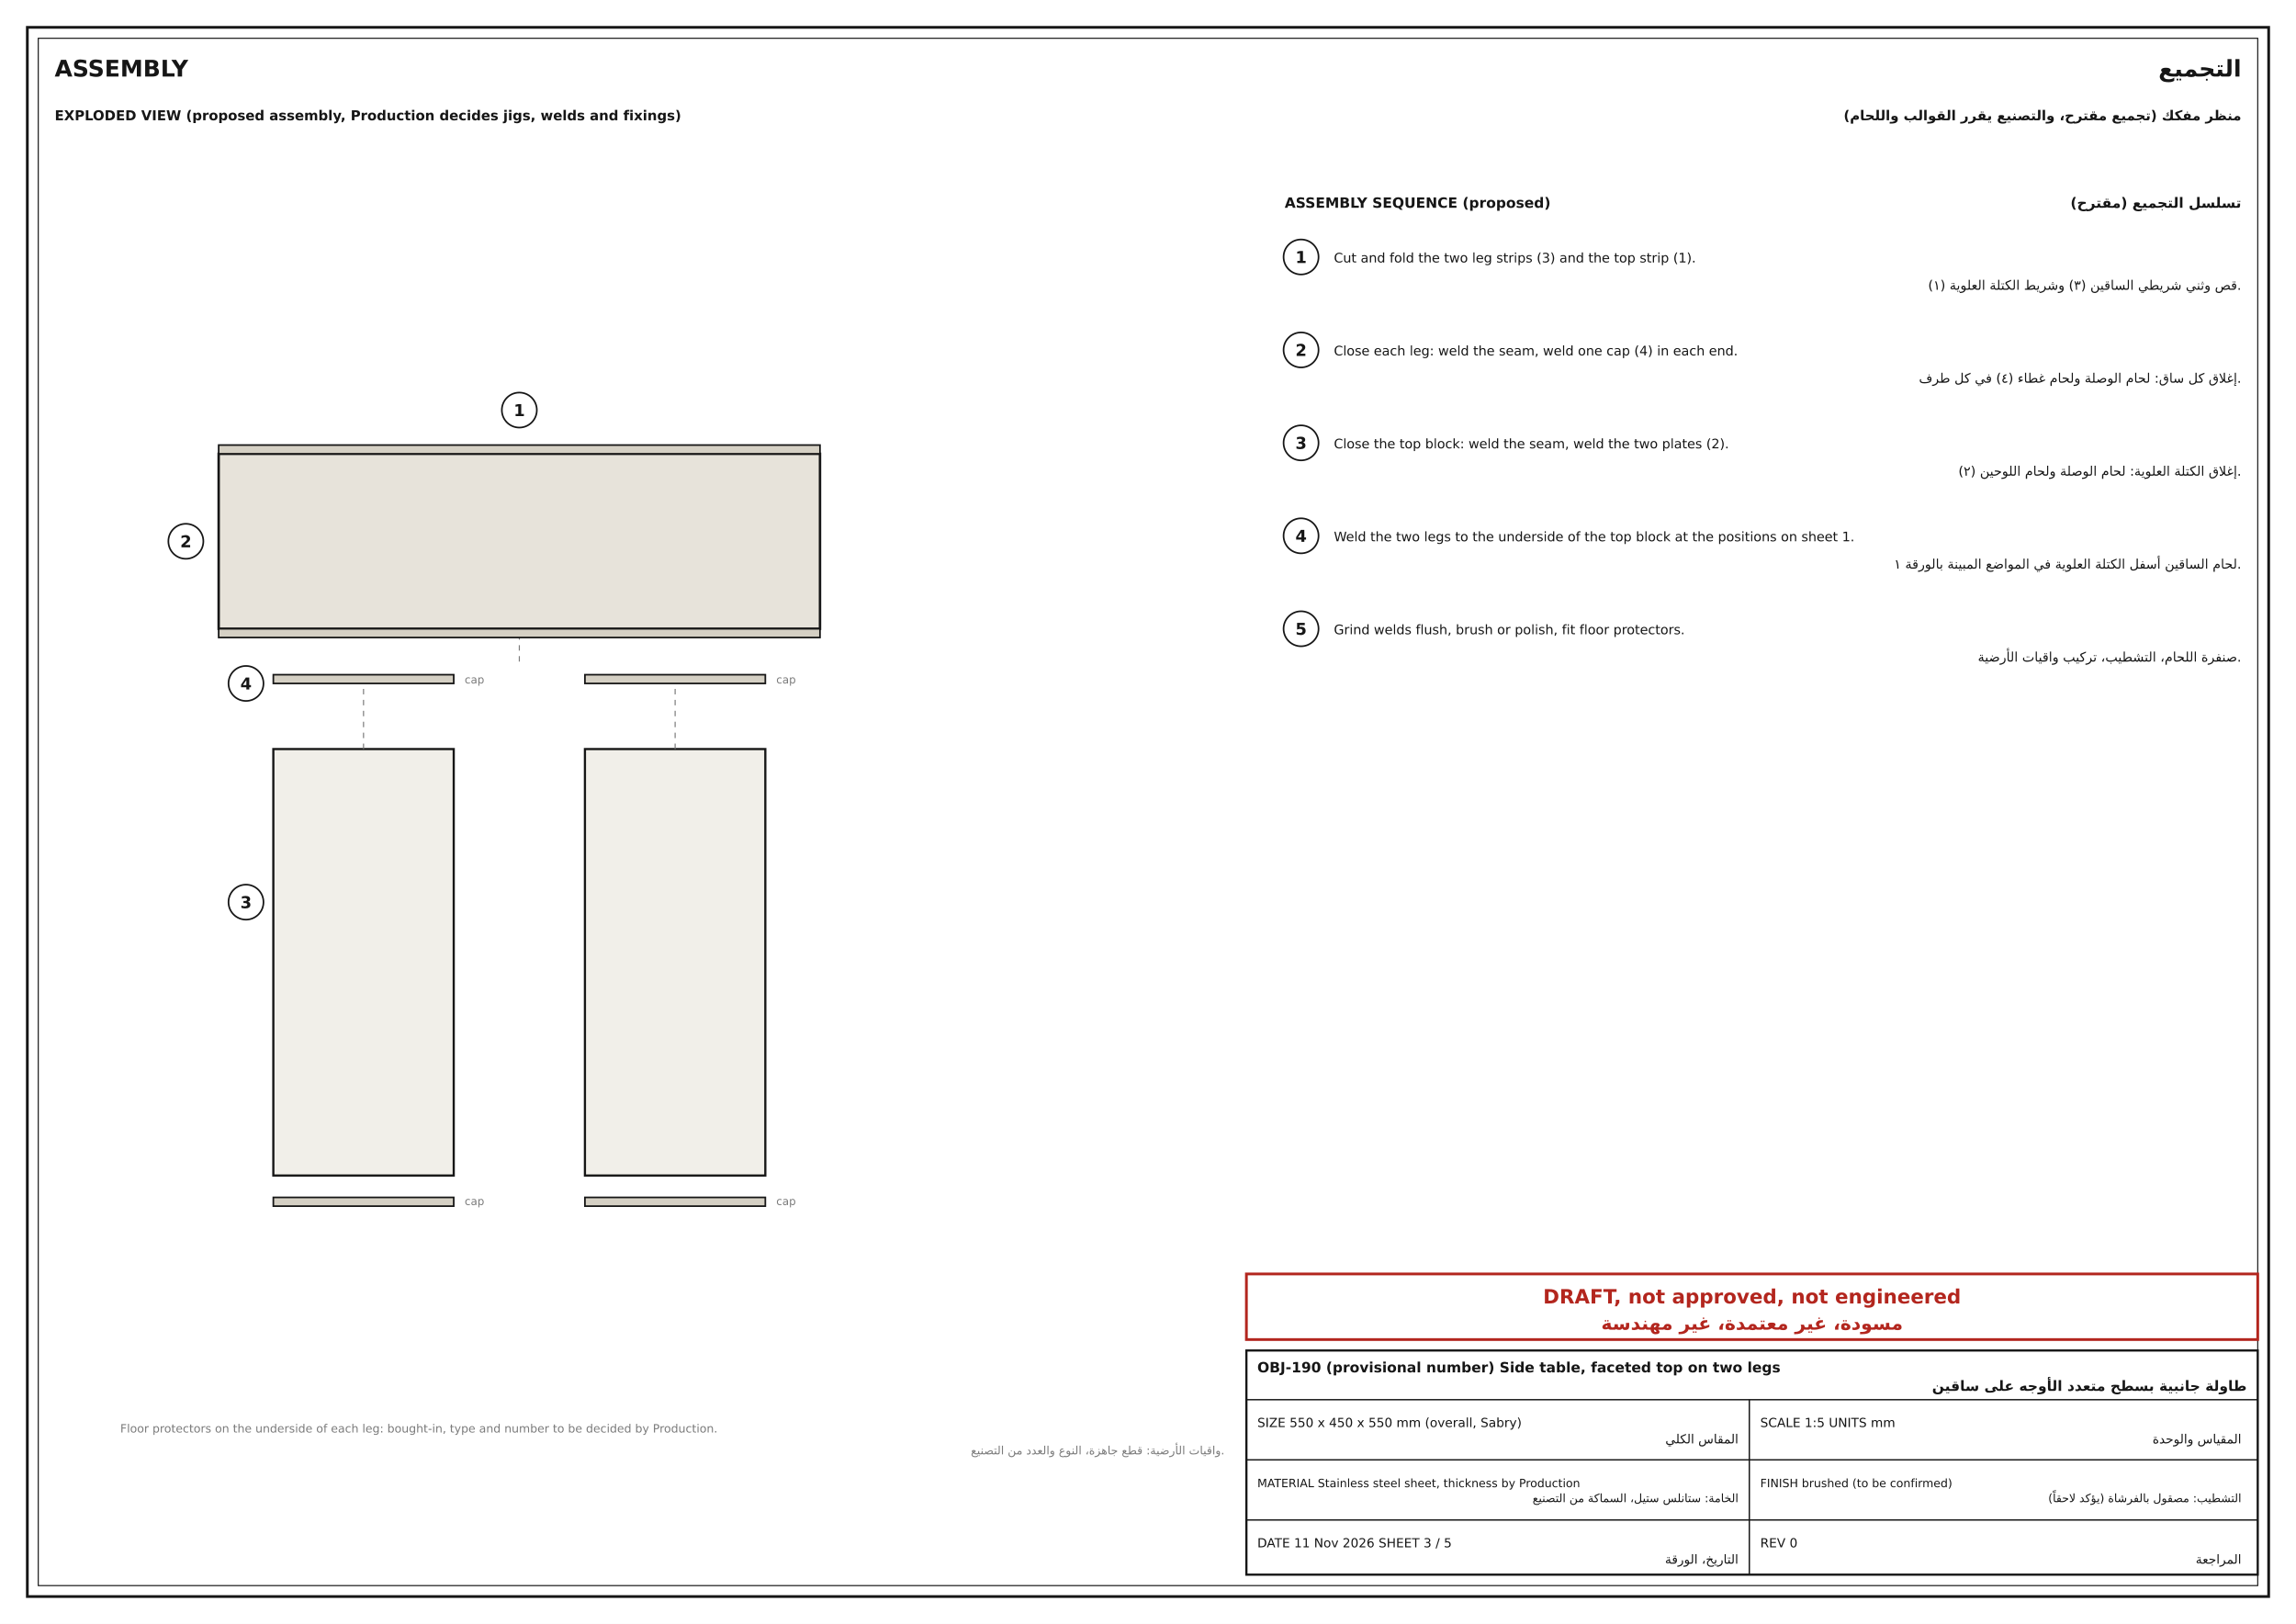
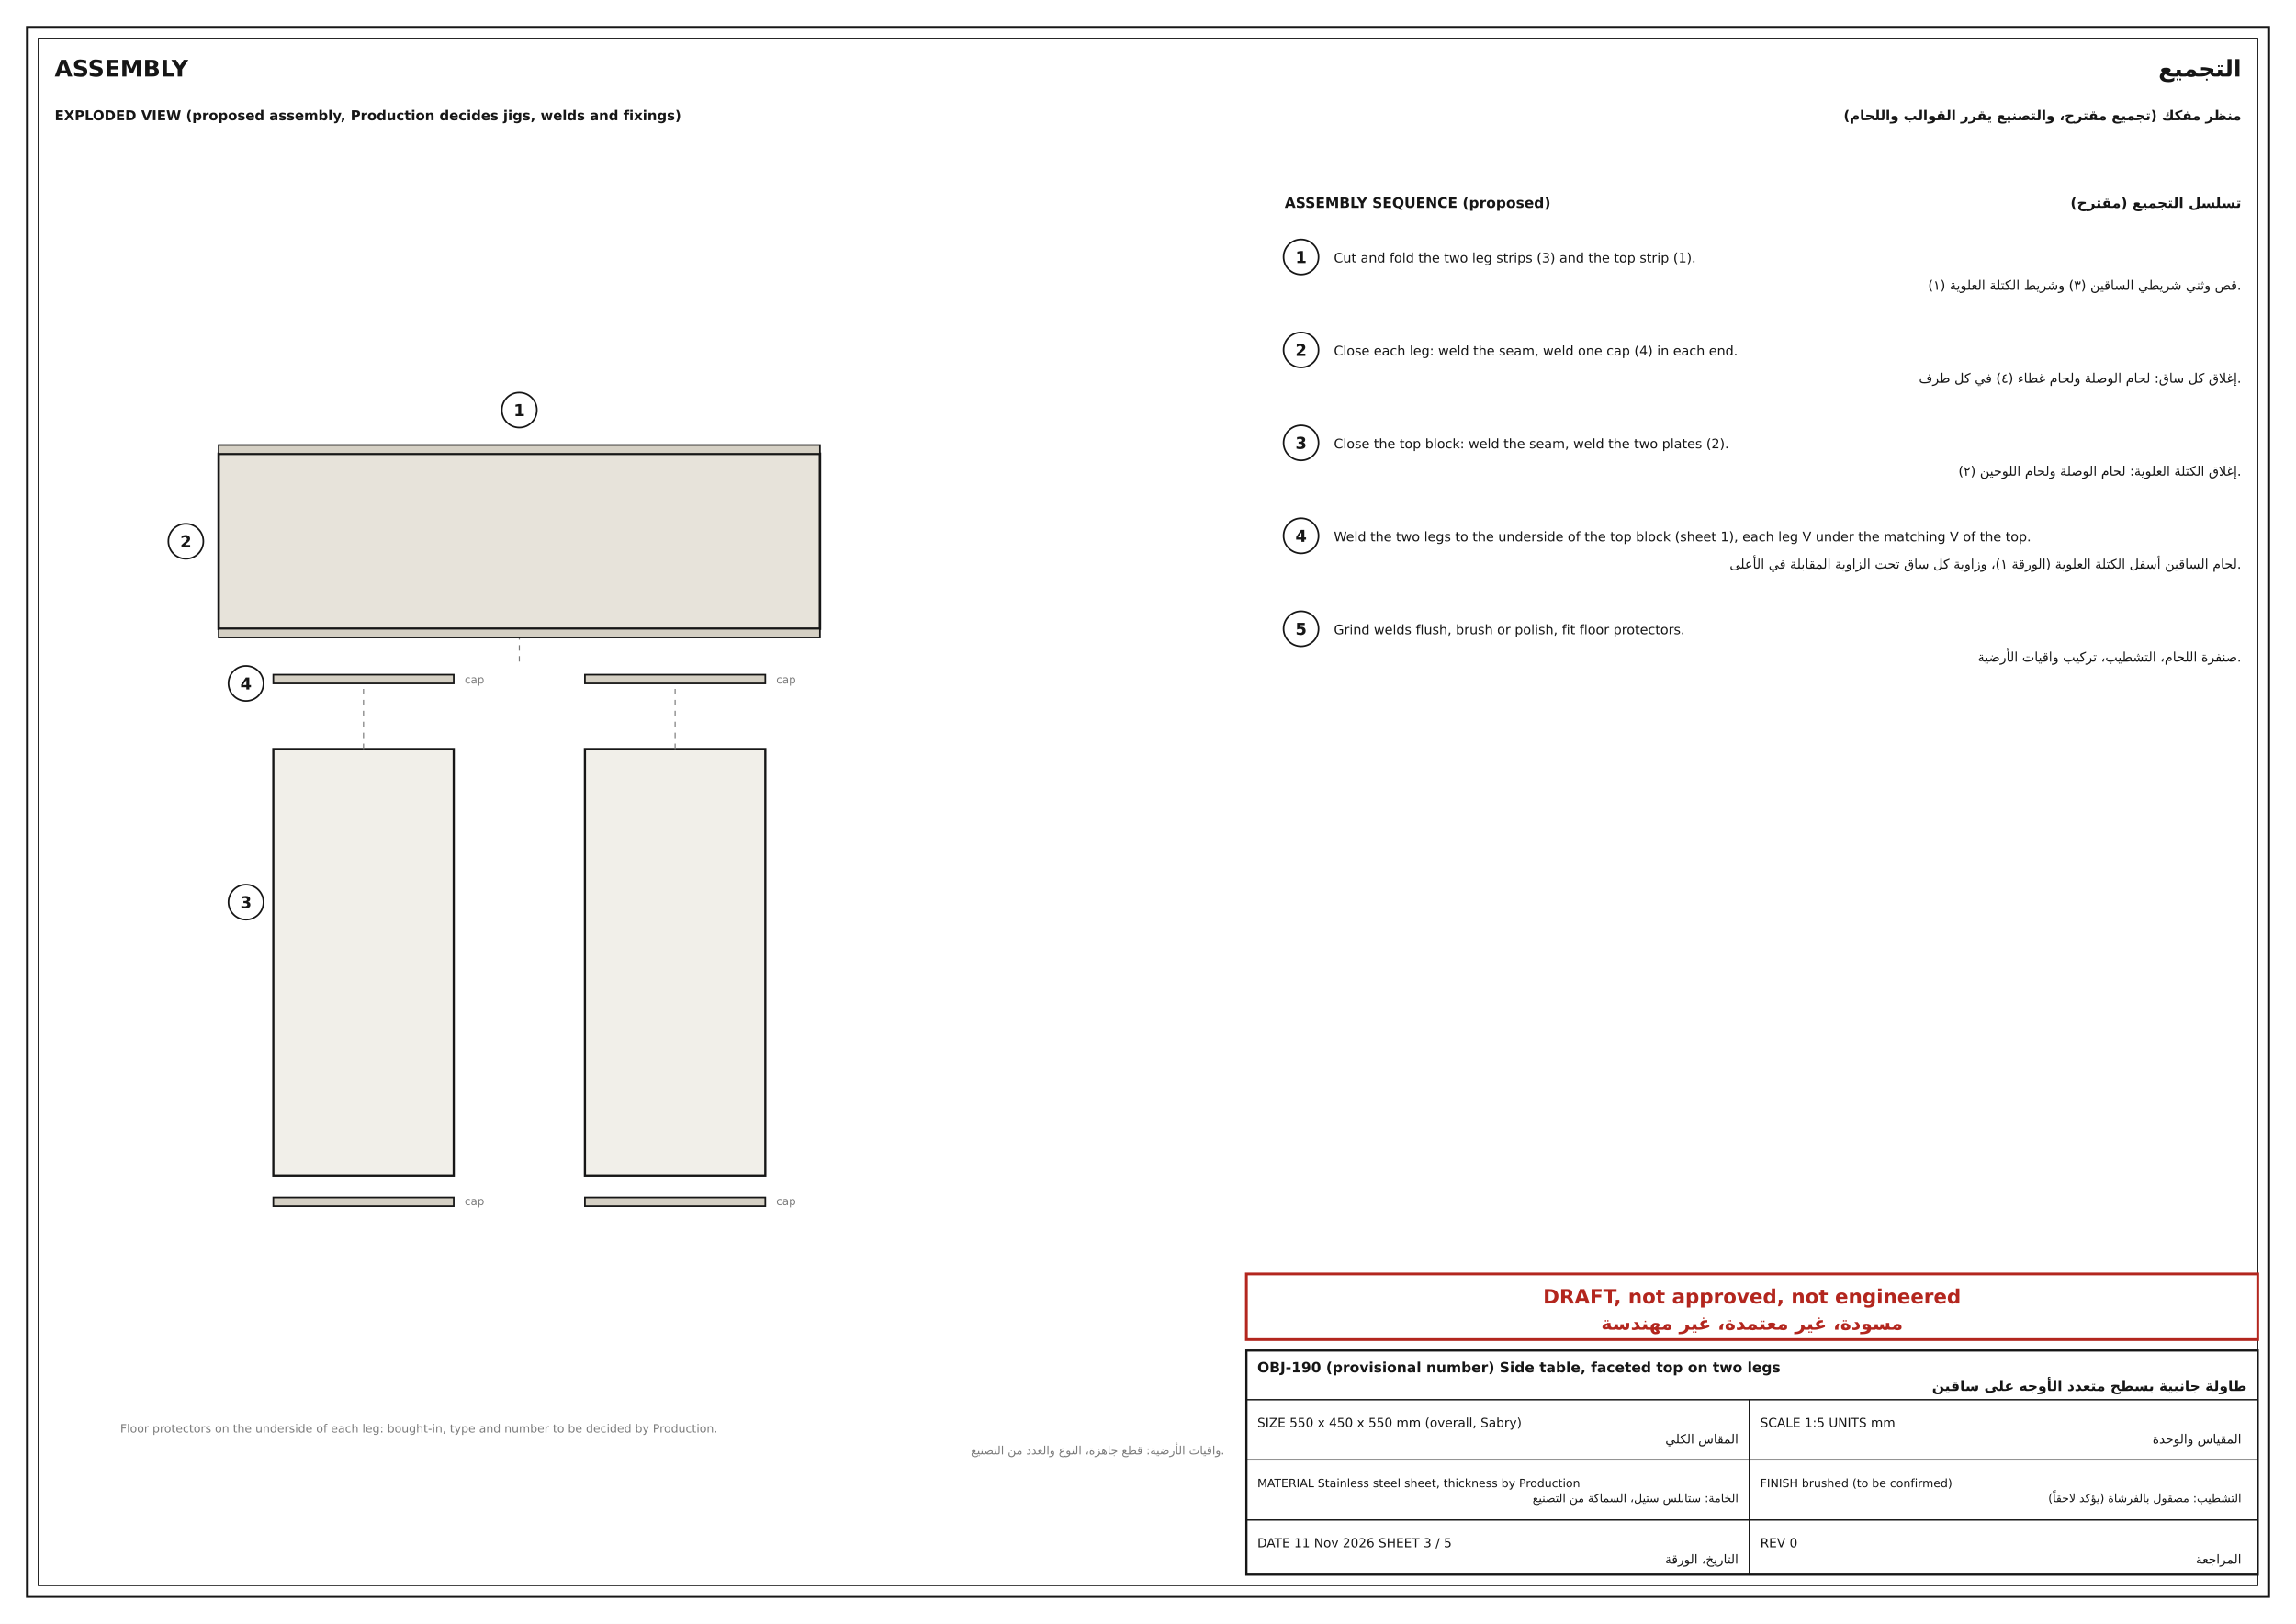
<svg xmlns="http://www.w3.org/2000/svg" viewBox="0 0 420 297" width="420mm" height="297mm">
  <rect width="420" height="297" fill="#fff" />
  <rect x="5.00" y="5.00" width="410.00" height="287.00" fill="none" stroke="#161616" stroke-width="0.5" />
  <rect x="7.00" y="7.00" width="406.00" height="283.00" fill="none" stroke="#161616" stroke-width="0.2" />
  <rect x="228.00" y="247.00" width="185.00" height="41.00" fill="#fff" stroke="#161616" stroke-width="0.4" />
  <line x1="228.00" y1="256.00" x2="413.00" y2="256.00" stroke="#161616" stroke-width="0.25" />
  <line x1="228.00" y1="267.00" x2="413.00" y2="267.00" stroke="#161616" stroke-width="0.25" />
  <line x1="228.00" y1="278.00" x2="413.00" y2="278.00" stroke="#161616" stroke-width="0.25" />
  <line x1="320.00" y1="256.00" x2="320.00" y2="288.00" stroke="#161616" stroke-width="0.25" />
  <text x="230.00" y="251.00" font-family="DejaVu Sans, Inter, Arial, sans-serif" font-size="2.6" font-weight="600" text-anchor="start" fill="#161616">OBJ-190 (provisional number)  Side table, faceted top on two legs</text>
  <text x="411.00" y="254.38" font-family="DejaVu Sans, Inter, Arial, sans-serif" font-size="2.6" font-weight="600" text-anchor="end" fill="#161616">طاولة جانبية بسطح متعدد الأوجه على ساقين</text>
  <text x="230.00" y="261.00" font-family="DejaVu Sans, Inter, Arial, sans-serif" font-size="2.3" font-weight="400" text-anchor="start" fill="#161616">SIZE  550 x 450 x 550 mm (overall, Sabry)</text>
  <text x="318.00" y="263.99" font-family="DejaVu Sans, Inter, Arial, sans-serif" font-size="2.3" font-weight="400" text-anchor="end" fill="#161616">المقاس الكلي</text>
  <text x="322.00" y="261.00" font-family="DejaVu Sans, Inter, Arial, sans-serif" font-size="2.3" font-weight="400" text-anchor="start" fill="#161616">SCALE  1:5   UNITS  mm</text>
  <text x="410.00" y="263.99" font-family="DejaVu Sans, Inter, Arial, sans-serif" font-size="2.3" font-weight="400" text-anchor="end" fill="#161616">المقياس والوحدة</text>
  <text x="230.00" y="272.00" font-family="DejaVu Sans, Inter, Arial, sans-serif" font-size="2.1" font-weight="400" text-anchor="start" fill="#161616">MATERIAL  Stainless steel sheet, thickness by Production</text>
  <text x="318.00" y="274.73" font-family="DejaVu Sans, Inter, Arial, sans-serif" font-size="2.1" font-weight="400" text-anchor="end" fill="#161616">الخامة: ستانلس ستيل، السماكة من التصنيع</text>
  <text x="322.00" y="272.00" font-family="DejaVu Sans, Inter, Arial, sans-serif" font-size="2.1" font-weight="400" text-anchor="start" fill="#161616">FINISH  brushed (to be confirmed)</text>
  <text x="410.00" y="274.73" font-family="DejaVu Sans, Inter, Arial, sans-serif" font-size="2.1" font-weight="400" text-anchor="end" fill="#161616">التشطيب: مصقول بالفرشاة (يؤكد لاحقاً)</text>
  <text x="230.00" y="283.00" font-family="DejaVu Sans, Inter, Arial, sans-serif" font-size="2.3" font-weight="400" text-anchor="start" fill="#161616">DATE  11 Nov 2026      SHEET 3 / 5</text>
  <text x="318.00" y="285.99" font-family="DejaVu Sans, Inter, Arial, sans-serif" font-size="2.3" font-weight="400" text-anchor="end" fill="#161616">التاريخ، الورقة</text>
  <text x="322.00" y="283.00" font-family="DejaVu Sans, Inter, Arial, sans-serif" font-size="2.3" font-weight="400" text-anchor="start" fill="#161616">REV  0</text>
  <text x="410.00" y="285.99" font-family="DejaVu Sans, Inter, Arial, sans-serif" font-size="2.3" font-weight="400" text-anchor="end" fill="#161616">المراجعة</text>
  <rect x="228.00" y="233.00" width="185.00" height="12.00" fill="#fff" stroke="#b3261e" stroke-width="0.5" />
  <text x="320.50" y="238.40" font-family="DejaVu Sans, Inter, Arial, sans-serif" font-size="3.6" font-weight="700" text-anchor="middle" fill="#b3261e">DRAFT, not approved, not engineered</text>
  <text x="320.50" y="243.20" font-family="DejaVu Sans, Inter, Arial, sans-serif" font-size="3.4" font-weight="700" text-anchor="middle" fill="#b3261e">مسودة، غير معتمدة، غير مهندسة</text>
  <text x="10.00" y="14.00" font-family="DejaVu Sans, Inter, Arial, sans-serif" font-size="4.2" font-weight="700" text-anchor="start" fill="#161616">ASSEMBLY</text>
  <text x="410.00" y="14.00" font-family="DejaVu Sans, Inter, Arial, sans-serif" font-size="4.2" font-weight="700" text-anchor="end" fill="#161616">التجميع</text>
  <text x="10.00" y="22.00" font-family="DejaVu Sans, Inter, Arial, sans-serif" font-size="2.5" font-weight="600" text-anchor="start" fill="#161616">EXPLODED VIEW (proposed assembly, Production decides jigs, welds and fixings)</text>
  <text x="410.00" y="22.00" font-family="DejaVu Sans, Inter, Arial, sans-serif" font-size="2.5" font-weight="600" text-anchor="end" fill="#161616">منظر مفكك (تجميع مقترح، والتصنيع يقرر القوالب واللحام)</text>
  <rect x="50.00" y="137.00" width="33.00" height="78.00" fill="#f1efe9" stroke="#161616" stroke-width="0.4" />
  <line x1="66.50" y1="137.00" x2="66.50" y2="125.00" stroke="#7a7a7a" stroke-width="0.2" stroke-dasharray="1 1" />
  <rect x="50.00" y="123.40" width="33.00" height="1.60" fill="#d5d0c4" stroke="#161616" stroke-width="0.3" />
  <text x="85.00" y="125.00" font-family="DejaVu Sans, Inter, Arial, sans-serif" font-size="2" font-weight="400" text-anchor="start" fill="#7a7a7a">cap</text>
  <rect x="50.00" y="219.00" width="33.00" height="1.60" fill="#d5d0c4" stroke="#161616" stroke-width="0.3" />
  <text x="85.00" y="220.40" font-family="DejaVu Sans, Inter, Arial, sans-serif" font-size="2" font-weight="400" text-anchor="start" fill="#7a7a7a">cap</text>
  <rect x="107.00" y="137.00" width="33.00" height="78.00" fill="#f1efe9" stroke="#161616" stroke-width="0.4" />
  <line x1="123.50" y1="137.00" x2="123.50" y2="125.00" stroke="#7a7a7a" stroke-width="0.2" stroke-dasharray="1 1" />
  <rect x="107.00" y="123.40" width="33.00" height="1.60" fill="#d5d0c4" stroke="#161616" stroke-width="0.3" />
  <text x="142.00" y="125.00" font-family="DejaVu Sans, Inter, Arial, sans-serif" font-size="2" font-weight="400" text-anchor="start" fill="#7a7a7a">cap</text>
  <rect x="107.00" y="219.00" width="33.00" height="1.60" fill="#d5d0c4" stroke="#161616" stroke-width="0.3" />
  <text x="142.00" y="220.40" font-family="DejaVu Sans, Inter, Arial, sans-serif" font-size="2" font-weight="400" text-anchor="start" fill="#7a7a7a">cap</text>
  <rect x="40.00" y="83.00" width="110.00" height="32.00" fill="#e7e3da" stroke="#161616" stroke-width="0.45" />
  <line x1="95.00" y1="121.00" x2="95.00" y2="115.00" stroke="#7a7a7a" stroke-width="0.2" stroke-dasharray="1 1" />
  <rect x="40.00" y="81.40" width="110.00" height="1.60" fill="#d5d0c4" stroke="#161616" stroke-width="0.3" />
  <rect x="40.00" y="115.00" width="110.00" height="1.60" fill="#d5d0c4" stroke="#161616" stroke-width="0.3" />
  <circle cx="95.00" cy="75.00" r="3.2" fill="#fff" stroke="#161616" stroke-width=".3" />
  <text x="95.00" y="76.10" font-family="DejaVu Sans, Inter, Arial, sans-serif" font-size="3" font-weight="600" text-anchor="middle" fill="#161616">1</text>
  <circle cx="34.00" cy="99.00" r="3.2" fill="#fff" stroke="#161616" stroke-width=".3" />
  <text x="34.00" y="100.10" font-family="DejaVu Sans, Inter, Arial, sans-serif" font-size="3" font-weight="600" text-anchor="middle" fill="#161616">2</text>
  <circle cx="45.00" cy="165.00" r="3.2" fill="#fff" stroke="#161616" stroke-width=".3" />
  <text x="45.00" y="166.10" font-family="DejaVu Sans, Inter, Arial, sans-serif" font-size="3" font-weight="600" text-anchor="middle" fill="#161616">3</text>
  <circle cx="45.00" cy="125.00" r="3.2" fill="#fff" stroke="#161616" stroke-width=".3" />
  <text x="45.00" y="126.10" font-family="DejaVu Sans, Inter, Arial, sans-serif" font-size="3" font-weight="600" text-anchor="middle" fill="#161616">4</text>
  <text x="22.00" y="262.00" font-family="DejaVu Sans, Inter, Arial, sans-serif" font-size="2.1" font-weight="400" text-anchor="start" fill="#7a7a7a">Floor protectors on the underside of each leg: bought-in, type and number to be decided by Production.</text>
  <text x="224.00" y="266.00" font-family="DejaVu Sans, Inter, Arial, sans-serif" font-size="2.1" font-weight="400" text-anchor="end" fill="#7a7a7a">واقيات الأرضية: قطع جاهزة، النوع والعدد من التصنيع.</text>
  <text x="235.00" y="38.00" font-family="DejaVu Sans, Inter, Arial, sans-serif" font-size="2.6" font-weight="600" text-anchor="start" fill="#161616">ASSEMBLY SEQUENCE (proposed)</text>
  <text x="410.00" y="38.00" font-family="DejaVu Sans, Inter, Arial, sans-serif" font-size="2.6" font-weight="600" text-anchor="end" fill="#161616">تسلسل التجميع (مقترح)</text>
  <circle cx="238.00" cy="47.00" r="3.2" fill="#fff" stroke="#161616" stroke-width=".3" />
  <text x="238.00" y="48.10" font-family="DejaVu Sans, Inter, Arial, sans-serif" font-size="3" font-weight="600" text-anchor="middle" fill="#161616">1</text>
  <text x="244.00" y="48.00" font-family="DejaVu Sans, Inter, Arial, sans-serif" font-size="2.4" font-weight="400" text-anchor="start" fill="#161616">Cut and fold the two leg strips (3) and the top strip (1).</text>
  <text x="410.00" y="53.00" font-family="DejaVu Sans, Inter, Arial, sans-serif" font-size="2.4" font-weight="400" text-anchor="end" fill="#161616">قص وثني شريطي الساقين (٣) وشريط الكتلة العلوية (١).</text>
  <circle cx="238.00" cy="64.00" r="3.2" fill="#fff" stroke="#161616" stroke-width=".3" />
  <text x="238.00" y="65.10" font-family="DejaVu Sans, Inter, Arial, sans-serif" font-size="3" font-weight="600" text-anchor="middle" fill="#161616">2</text>
  <text x="244.00" y="65.00" font-family="DejaVu Sans, Inter, Arial, sans-serif" font-size="2.4" font-weight="400" text-anchor="start" fill="#161616">Close each leg: weld the seam, weld one cap (4) in each end.</text>
  <text x="410.00" y="70.00" font-family="DejaVu Sans, Inter, Arial, sans-serif" font-size="2.4" font-weight="400" text-anchor="end" fill="#161616">إغلاق كل ساق: لحام الوصلة ولحام غطاء (٤) في كل طرف.</text>
  <circle cx="238.00" cy="81.00" r="3.2" fill="#fff" stroke="#161616" stroke-width=".3" />
  <text x="238.00" y="82.10" font-family="DejaVu Sans, Inter, Arial, sans-serif" font-size="3" font-weight="600" text-anchor="middle" fill="#161616">3</text>
  <text x="244.00" y="82.00" font-family="DejaVu Sans, Inter, Arial, sans-serif" font-size="2.4" font-weight="400" text-anchor="start" fill="#161616">Close the top block: weld the seam, weld the two plates (2).</text>
  <text x="410.00" y="87.00" font-family="DejaVu Sans, Inter, Arial, sans-serif" font-size="2.4" font-weight="400" text-anchor="end" fill="#161616">إغلاق الكتلة العلوية: لحام الوصلة ولحام اللوحين (٢).</text>
  <circle cx="238.00" cy="98.00" r="3.2" fill="#fff" stroke="#161616" stroke-width=".3" />
  <text x="238.00" y="99.10" font-family="DejaVu Sans, Inter, Arial, sans-serif" font-size="3" font-weight="600" text-anchor="middle" fill="#161616">4</text>
-   <text x="244.00" y="99.00" font-family="DejaVu Sans, Inter, Arial, sans-serif" font-size="2.4" font-weight="400" text-anchor="start" fill="#161616">Weld the two legs to the underside of the top block at the positions on sheet 1.</text>
-   <text x="410.00" y="104.00" font-family="DejaVu Sans, Inter, Arial, sans-serif" font-size="2.4" font-weight="400" text-anchor="end" fill="#161616">لحام الساقين أسفل الكتلة العلوية في المواضع المبينة بالورقة ١.</text>
+   <text x="244.00" y="99.00" font-family="DejaVu Sans, Inter, Arial, sans-serif" font-size="2.4" font-weight="400" text-anchor="start" fill="#161616">Weld the two legs to the underside of the top block (sheet 1), each leg V under the matching V of the top.</text>
+   <text x="410.00" y="104.00" font-family="DejaVu Sans, Inter, Arial, sans-serif" font-size="2.4" font-weight="400" text-anchor="end" fill="#161616">لحام الساقين أسفل الكتلة العلوية (الورقة ١)، وزاوية كل ساق تحت الزاوية المقابلة في الأعلى.</text>
  <circle cx="238.00" cy="115.00" r="3.2" fill="#fff" stroke="#161616" stroke-width=".3" />
  <text x="238.00" y="116.10" font-family="DejaVu Sans, Inter, Arial, sans-serif" font-size="3" font-weight="600" text-anchor="middle" fill="#161616">5</text>
  <text x="244.00" y="116.00" font-family="DejaVu Sans, Inter, Arial, sans-serif" font-size="2.4" font-weight="400" text-anchor="start" fill="#161616">Grind welds flush, brush or polish, fit floor protectors.</text>
  <text x="410.00" y="121.00" font-family="DejaVu Sans, Inter, Arial, sans-serif" font-size="2.4" font-weight="400" text-anchor="end" fill="#161616">صنفرة اللحام، التشطيب، تركيب واقيات الأرضية.</text>
</svg>
